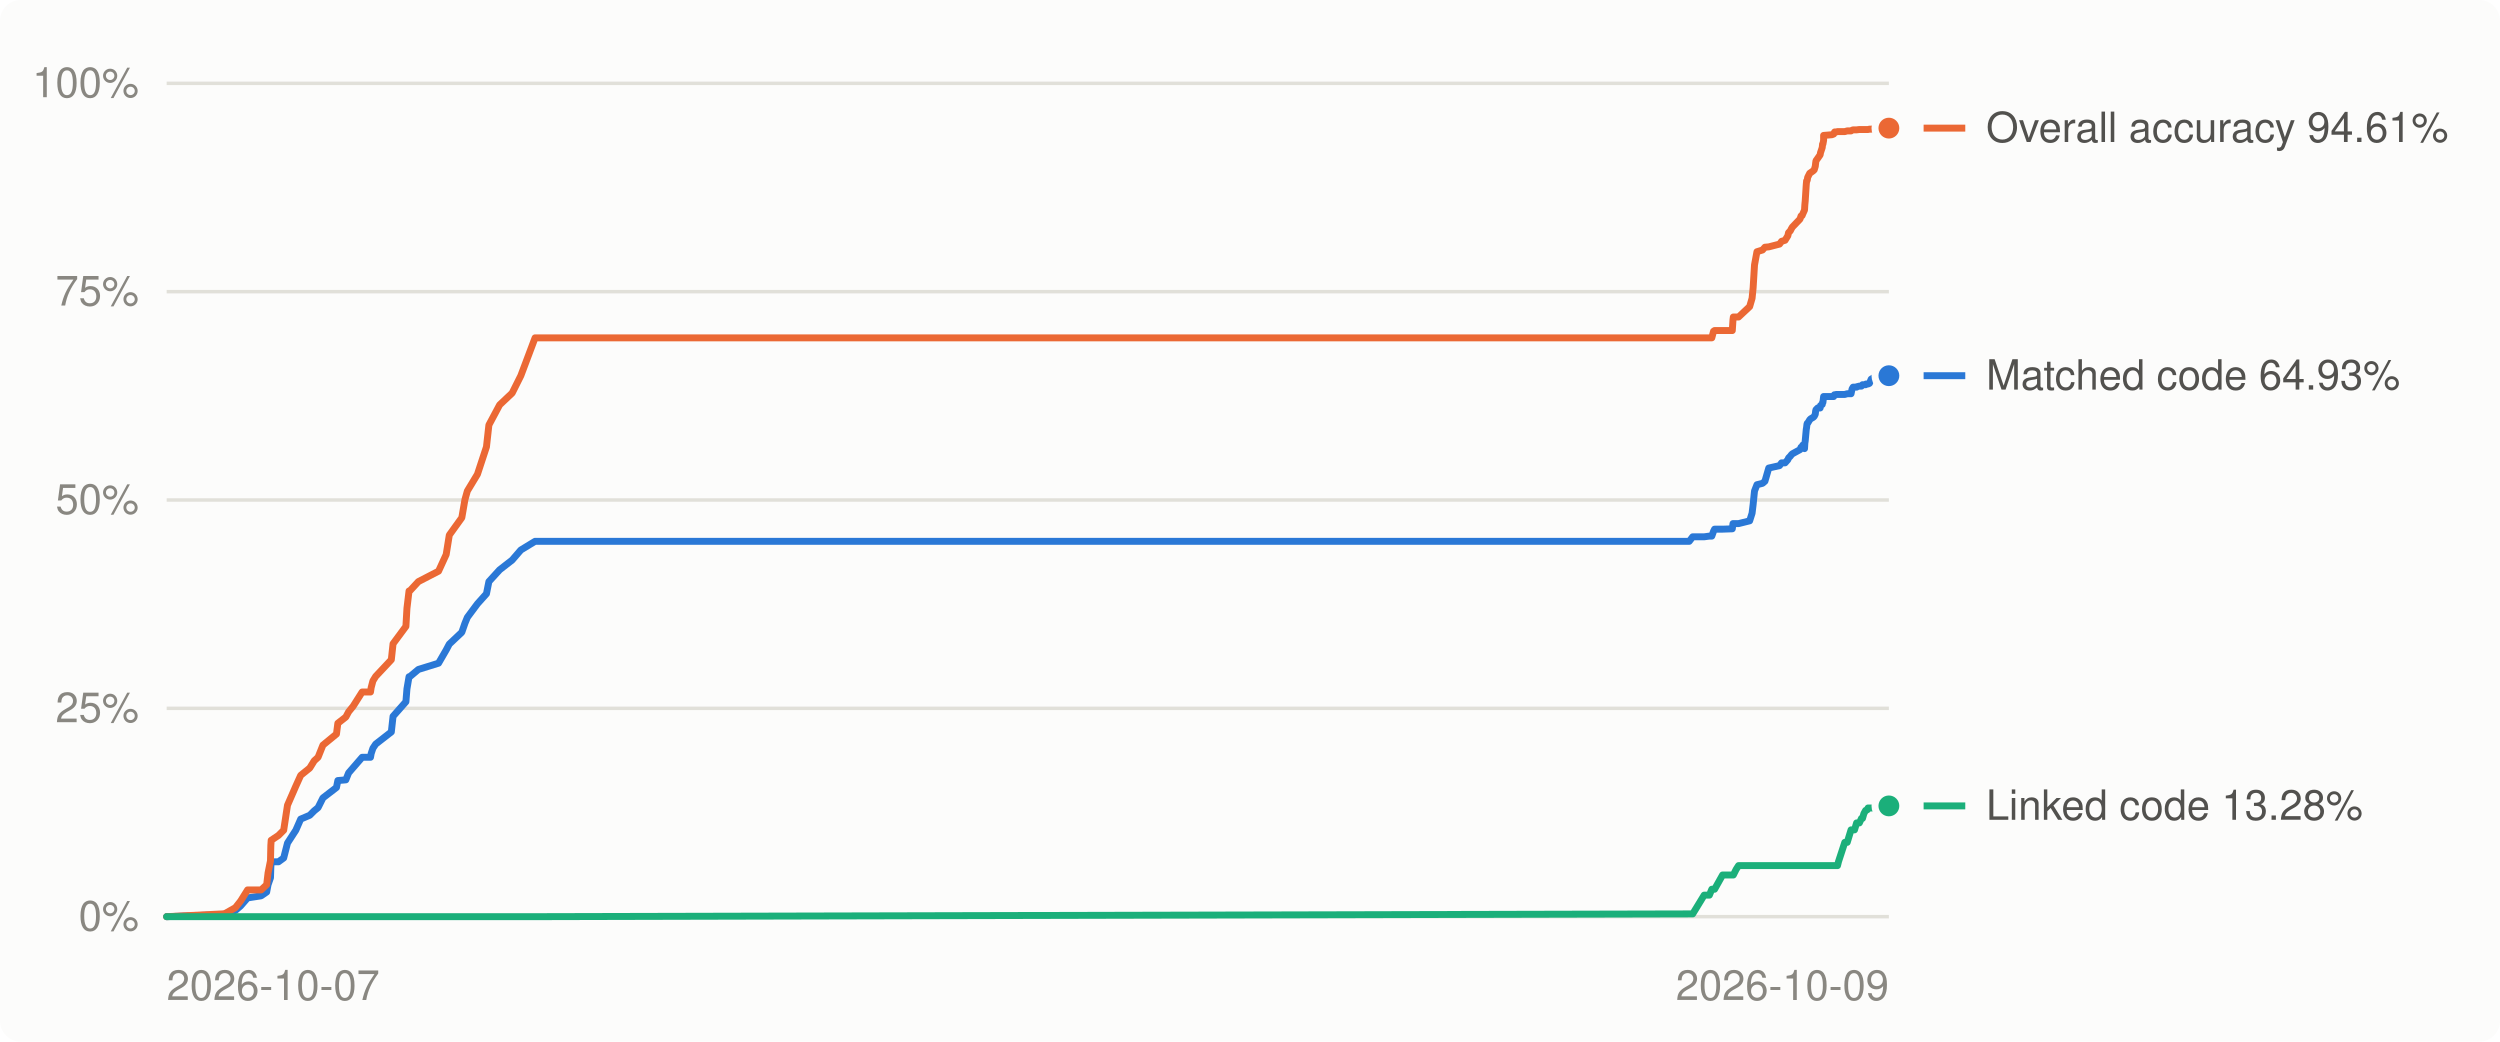
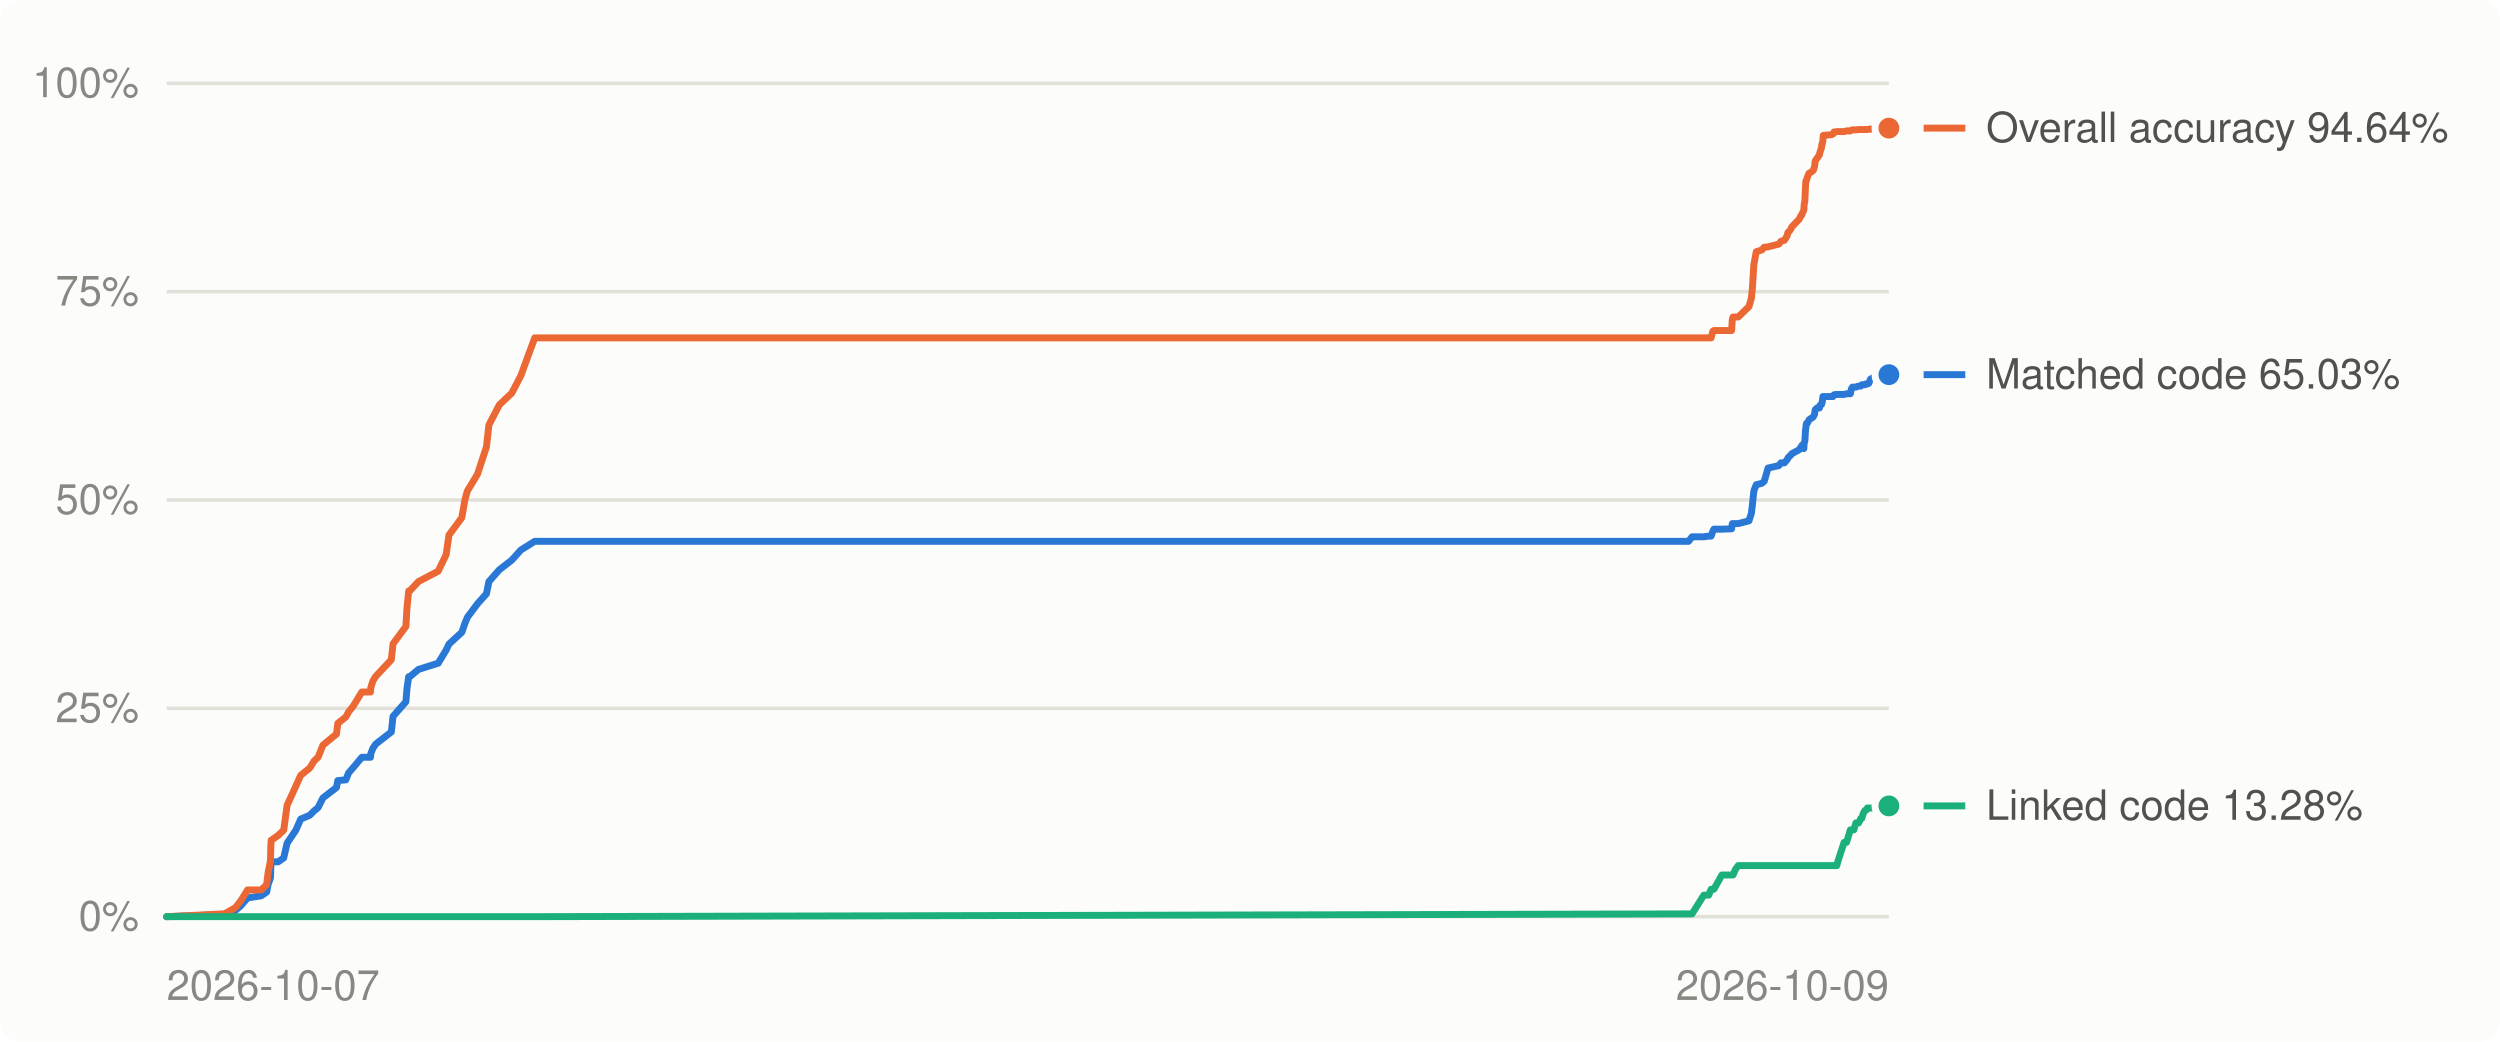
<svg xmlns="http://www.w3.org/2000/svg" viewBox="0 0 720 300" width="720" height="300" role="img" aria-label="Decompilation progress over time">
  <style>
.bg{fill:#fcfcfb}.grid{stroke:#e1e0d9}.muted{fill:#898781}.lbl{fill:#52514e}.ln0{stroke:#2a78d6}.dot0{fill:#2a78d6;stroke:#fcfcfb}.ln1{stroke:#eb6834}.dot1{fill:#eb6834;stroke:#fcfcfb}.ln2{stroke:#1baf7a}.dot2{fill:#1baf7a;stroke:#fcfcfb}
@media (prefers-color-scheme: dark){.bg{fill:#1a1a19}.grid{stroke:#2c2c2a}.muted{fill:#898781}.lbl{fill:#c3c2b7}.ln0{stroke:#3987e5}.dot0{fill:#3987e5;stroke:#1a1a19}.ln1{stroke:#d95926}.dot1{fill:#d95926;stroke:#1a1a19}.ln2{stroke:#199e70}.dot2{fill:#199e70;stroke:#1a1a19}}
text{font:12px -apple-system,BlinkMacSystemFont,'Segoe UI',Helvetica,Arial,sans-serif}
</style>
  <rect class="bg" width="720" height="300" rx="6" />
  <line x1="48" x2="544" y1="264.0" y2="264.0" class="grid" stroke-width="1" />
  <text x="40" y="268.0" class="muted" text-anchor="end">0%</text>
  <line x1="48" x2="544" y1="204.0" y2="204.0" class="grid" stroke-width="1" />
  <text x="40" y="208.0" class="muted" text-anchor="end">25%</text>
  <line x1="48" x2="544" y1="144.0" y2="144.0" class="grid" stroke-width="1" />
  <text x="40" y="148.0" class="muted" text-anchor="end">50%</text>
  <line x1="48" x2="544" y1="84.0" y2="84.0" class="grid" stroke-width="1" />
  <text x="40" y="88.0" class="muted" text-anchor="end">75%</text>
  <line x1="48" x2="544" y1="24.0" y2="24.0" class="grid" stroke-width="1" />
  <text x="40" y="28.0" class="muted" text-anchor="end">100%</text>
  <text class="muted" x="48.0" y="288" text-anchor="start">2026-10-07</text>
  <text class="muted" x="544.0" y="288" text-anchor="end">2026-10-09</text>
-   <polyline points="48.0,264.0 64.1,263.4 64.8,263.3 67.8,262.2 69.3,260.9 71.3,258.6 75.2,258.0 76.8,256.9 77.2,254.8 77.9,252.8 78.0,249.7 78.1,248.2 80.2,248.2 81.7,247.1 82.8,242.8 85.2,239.1 86.6,235.9 89.2,234.8 90.5,233.5 91.6,232.6 93.0,229.8 96.9,226.8 97.3,224.8 99.6,224.6 100.4,222.6 101.7,221.1 104.3,218.1 106.7,218.1 106.9,217.0 107.4,215.5 108.2,214.3 112.7,210.8 113.2,206.3 116.9,202.1 117.2,198.4 117.8,194.9 118.0,194.9 120.5,192.8 126.3,191.0 128.5,187.2 129.4,185.5 133.0,182.1 133.9,179.5 134.6,177.8 137.5,173.9 140.1,171.0 140.8,167.5 143.9,164.1 147.5,161.3 150.0,158.4 154.1,155.9 486.5,155.9 487.5,154.6 490.8,154.6 492.3,154.4 493.0,154.4 493.5,153.0 493.8,152.4 496.1,152.4 498.9,152.3 499.1,150.8 499.2,150.8 500.0,150.8 500.7,150.8 503.9,150.0 504.6,147.8 504.9,145.3 505.3,141.4 506.0,139.6 507.6,139.2 508.3,138.6 509.4,134.8 512.5,134.1 513.1,133.3 514.1,133.3 514.9,132.4 515.1,131.9 515.5,131.5 515.6,131.4 515.9,131.0 516.2,130.7 518.4,129.5 518.7,128.8 519.0,128.7 519.2,128.2 519.7,129.2 519.8,127.6 519.9,127.0 520.2,123.7 520.3,123.1 520.4,122.2 520.5,121.9 520.6,121.9 521.2,120.9 521.5,120.6 522.2,120.2 522.5,119.9 522.8,119.3 522.9,118.4 523.0,118.0 523.5,117.5 524.2,117.5 524.3,116.8 524.8,116.5 524.9,115.9 525.0,115.9 525.2,114.2 525.2,114.2 526.4,114.2 527.6,114.2 528.1,114.2 528.3,113.7 528.4,113.7 528.9,113.6 529.2,113.6 529.5,113.6 531.3,113.6 532.0,113.4 533.1,113.4 533.4,112.0 533.7,111.5 534.1,111.5 534.7,111.5 534.7,111.4 535.5,111.2 536.1,111.2 536.4,110.8 536.8,110.8 537.3,110.8 537.4,110.6 537.8,110.6 537.9,110.6 538.0,110.6 538.4,110.4 538.9,109.2 540.6,108.2 544.0,108.2" fill="none" class="ln0" stroke-width="2" stroke-linejoin="round" stroke-linecap="round" />
-   <polyline points="48.0,264.0 64.1,263.2 64.8,263.1 67.8,261.4 69.3,259.5 71.3,256.3 75.2,256.3 76.8,254.8 77.2,251.4 77.9,247.9 78.0,243.5 78.1,242.0 80.2,240.6 81.7,239.1 82.8,231.9 85.2,226.4 86.6,223.3 89.2,221.2 90.5,219.1 91.6,218.1 93.0,214.6 96.9,211.4 97.3,208.3 99.6,206.5 100.4,205.0 101.7,203.4 104.3,199.3 106.7,199.3 106.9,198.0 107.4,196.1 108.2,194.8 112.7,190.0 113.2,185.4 116.9,180.4 117.2,175.2 117.8,170.2 118.0,170.2 120.5,167.5 126.3,164.5 128.5,159.7 129.4,154.1 133.0,149.1 133.9,143.9 134.6,141.4 137.5,136.6 140.1,128.7 140.8,122.4 143.9,116.6 147.5,113.2 150.0,108.2 154.1,97.3 486.5,97.3 487.5,97.3 490.8,97.3 492.3,97.3 493.0,97.3 493.5,95.4 493.8,95.2 496.1,95.2 498.9,95.2 499.1,92.1 499.2,91.3 500.0,91.3 500.7,91.3 503.9,88.3 504.6,85.9 504.9,82.9 505.3,76.3 506.0,72.5 507.6,72.0 508.3,71.2 509.4,71.1 512.5,70.3 513.1,69.5 514.1,69.2 514.9,67.9 515.1,67.0 515.5,66.6 515.6,66.5 515.9,65.9 516.2,65.4 518.4,63.1 518.7,62.2 519.0,62.1 519.2,61.6 519.7,60.5 519.8,58.9 519.9,57.9 520.2,53.2 520.3,52.1 520.4,52.1 520.5,51.8 520.6,51.1 521.2,49.9 521.5,49.7 522.2,49.2 522.5,48.9 522.8,47.9 522.9,47.0 523.0,46.3 523.5,45.6 524.2,44.6 524.3,44.0 524.8,42.5 524.9,41.5 525.0,41.5 525.2,40.4 525.2,39.0 526.4,38.9 527.6,38.8 528.1,38.6 528.3,38.1 528.4,38.0 528.9,38.0 529.2,37.9 529.5,37.9 531.3,37.9 532.0,37.7 533.1,37.7 533.4,37.5 533.7,37.4 534.1,37.4 534.7,37.4 534.7,37.4 535.5,37.3 536.1,37.3 536.4,37.3 536.8,37.3 537.3,37.3 537.4,37.3 537.8,37.3 537.9,37.3 538.0,37.3 538.4,37.2 538.9,37.2 540.6,36.9 544.0,36.9" fill="none" class="ln1" stroke-width="2" stroke-linejoin="round" stroke-linecap="round" />
-   <polyline points="48.0,264.0 64.1,264.0 64.8,264.0 67.8,264.0 69.3,264.0 71.3,264.0 75.2,264.0 76.8,264.0 77.2,264.0 77.9,264.0 78.0,264.0 78.1,264.0 80.2,264.0 81.7,264.0 82.8,264.0 85.2,264.0 86.6,264.0 89.2,264.0 90.5,264.0 91.6,264.0 93.0,264.0 96.9,264.0 97.3,264.0 99.6,264.0 100.4,264.0 101.7,264.0 104.3,264.0 106.7,264.0 106.9,264.0 107.4,264.0 108.2,264.0 112.7,264.0 113.2,264.0 116.9,264.0 117.2,264.0 117.8,264.0 118.0,264.0 120.5,264.0 126.3,264.0 128.5,264.0 129.4,264.0 133.0,264.0 133.9,264.0 134.6,264.0 137.5,264.0 140.1,264.0 140.8,264.0 143.9,264.0 147.5,264.0 150.0,264.0 154.1,264.0 486.5,263.2 487.5,263.2 490.8,257.8 492.3,257.8 493.0,256.1 493.5,256.1 493.8,256.1 496.1,252.0 498.9,252.0 499.1,252.0 499.2,252.0 500.0,250.4 500.7,249.3 503.9,249.3 504.6,249.3 504.9,249.3 505.3,249.3 506.0,249.3 507.6,249.3 508.3,249.3 509.4,249.3 512.5,249.3 513.1,249.3 514.1,249.3 514.9,249.3 515.1,249.3 515.5,249.3 515.6,249.3 515.9,249.3 516.2,249.3 518.4,249.3 518.7,249.3 519.0,249.3 519.2,249.3 519.7,249.3 519.8,249.3 519.9,249.3 520.2,249.3 520.3,249.3 520.4,249.3 520.5,249.3 520.6,249.3 521.2,249.3 521.5,249.3 522.2,249.3 522.5,249.3 522.8,249.3 522.9,249.3 523.0,249.3 523.5,249.3 524.2,249.3 524.3,249.3 524.8,249.3 524.9,249.3 525.0,249.3 525.2,249.3 525.2,249.3 526.4,249.3 527.6,249.3 528.1,249.3 528.3,249.3 528.4,249.3 528.9,249.3 529.2,249.3 529.5,248.1 531.3,242.6 532.0,242.6 533.1,239.0 533.4,239.0 533.7,239.0 534.1,239.0 534.7,237.0 534.7,237.0 535.5,237.0 536.1,235.7 536.4,235.7 536.8,234.3 537.3,233.4 537.4,233.4 537.8,233.2 537.9,232.9 538.0,232.7 538.4,232.7 538.9,232.7 540.6,232.7 544.0,232.1" fill="none" class="ln2" stroke-width="2" stroke-linejoin="round" stroke-linecap="round" />
-   <circle cx="544.0" cy="108.2" r="4" class="dot0" stroke-width="2" />
+   <polyline points="48.0,264.0 64.1,263.4 64.8,263.3 67.8,262.2 69.3,260.9 71.3,258.6 75.2,258.0 76.8,256.9 77.2,254.8 77.9,252.8 78.0,249.7 78.1,248.2 80.1,248.2 81.7,247.1 82.7,242.8 85.2,239.1 86.6,235.9 89.2,234.8 90.5,233.5 91.6,232.6 93.0,229.8 96.9,226.8 97.3,224.8 99.6,224.6 100.4,222.6 101.7,221.1 104.2,218.1 106.7,218.1 106.8,217.0 107.4,215.5 108.2,214.3 112.7,210.8 113.2,206.3 116.9,202.1 117.2,198.4 117.7,194.9 118.0,194.9 120.5,192.8 126.2,191.0 128.5,187.2 129.3,185.5 133.0,182.1 133.9,179.5 134.6,177.8 137.5,173.9 140.1,171.0 140.8,167.5 143.8,164.1 147.4,161.3 150.0,158.4 154.0,155.9 486.3,155.9 487.3,154.6 490.7,154.6 492.1,154.4 492.8,154.4 493.3,153.0 493.6,152.4 495.9,152.4 498.7,152.3 498.9,150.8 499.1,150.8 499.8,150.8 500.6,150.8 503.7,150.0 504.4,147.8 504.7,145.3 505.1,141.4 505.8,139.6 507.4,139.2 508.1,138.6 509.2,134.8 512.3,134.1 512.9,133.3 513.9,133.3 514.7,132.4 514.9,131.9 515.3,131.5 515.4,131.4 515.8,131.0 516.0,130.7 518.2,129.5 518.6,128.8 518.8,128.7 519.0,128.2 519.5,129.2 519.6,127.6 519.8,127.0 520.0,123.7 520.1,123.1 520.2,122.2 520.3,121.9 520.5,121.9 521.0,120.9 521.4,120.6 522.1,120.2 522.3,119.9 522.6,119.3 522.7,118.4 522.8,118.0 523.3,117.5 524.0,117.5 524.1,116.8 524.6,116.5 524.7,115.9 524.8,115.9 525.0,114.2 525.1,114.2 526.2,114.2 527.4,114.2 527.9,114.2 528.2,113.7 528.2,113.7 528.7,113.6 529.0,113.6 529.3,113.6 531.1,113.6 531.8,113.4 532.9,113.4 533.2,112.0 533.5,111.5 533.9,111.5 534.5,111.5 534.6,111.4 535.3,111.2 535.9,111.2 536.2,110.8 536.6,110.8 537.1,110.8 537.2,110.6 537.6,110.6 537.7,110.6 537.8,110.6 538.2,110.4 538.7,109.2 540.4,108.2 543.8,108.2 544.0,107.9" fill="none" class="ln0" stroke-width="2" stroke-linejoin="round" stroke-linecap="round" />
+   <polyline points="48.0,264.0 64.1,263.2 64.8,263.1 67.8,261.4 69.3,259.5 71.3,256.3 75.2,256.3 76.8,254.8 77.2,251.4 77.9,247.9 78.0,243.5 78.1,242.0 80.1,240.6 81.7,239.1 82.7,231.9 85.2,226.4 86.6,223.3 89.2,221.2 90.5,219.1 91.6,218.1 93.0,214.6 96.9,211.4 97.3,208.3 99.6,206.5 100.4,205.0 101.7,203.4 104.2,199.3 106.7,199.3 106.8,198.0 107.4,196.1 108.2,194.8 112.7,190.0 113.2,185.4 116.9,180.4 117.2,175.2 117.7,170.2 118.0,170.2 120.5,167.5 126.2,164.5 128.5,159.7 129.3,154.1 133.0,149.1 133.9,143.9 134.6,141.4 137.5,136.6 140.1,128.7 140.8,122.4 143.8,116.6 147.4,113.2 150.0,108.2 154.0,97.3 486.3,97.3 487.3,97.3 490.7,97.3 492.1,97.3 492.8,97.3 493.3,95.4 493.6,95.2 495.9,95.2 498.7,95.2 498.9,92.1 499.1,91.3 499.8,91.3 500.6,91.3 503.7,88.3 504.4,85.9 504.7,82.9 505.1,76.3 505.8,72.5 507.4,72.0 508.1,71.2 509.2,71.1 512.3,70.3 512.9,69.5 513.9,69.2 514.7,67.9 514.9,67.0 515.3,66.6 515.4,66.5 515.8,65.9 516.0,65.4 518.2,63.1 518.6,62.2 518.8,62.1 519.0,61.6 519.5,60.5 519.6,58.9 519.8,57.9 520.0,53.2 520.1,52.1 520.2,52.1 520.3,51.8 520.5,51.1 521.0,49.9 521.4,49.7 522.1,49.2 522.3,48.9 522.6,47.9 522.7,47.0 522.8,46.3 523.3,45.6 524.0,44.6 524.1,44.0 524.6,42.5 524.7,41.5 524.8,41.5 525.0,40.4 525.1,39.0 526.2,38.9 527.4,38.8 527.9,38.6 528.2,38.1 528.2,38.0 528.7,38.0 529.0,37.9 529.3,37.9 531.1,37.9 531.8,37.7 532.9,37.7 533.2,37.5 533.5,37.4 533.9,37.4 534.5,37.4 534.6,37.4 535.3,37.3 535.9,37.3 536.2,37.3 536.6,37.3 537.1,37.3 537.2,37.3 537.6,37.3 537.7,37.3 537.8,37.3 538.2,37.2 538.7,37.2 540.4,36.9 543.8,36.9 544.0,36.9" fill="none" class="ln1" stroke-width="2" stroke-linejoin="round" stroke-linecap="round" />
+   <polyline points="48.0,264.0 64.1,264.0 64.8,264.0 67.8,264.0 69.3,264.0 71.3,264.0 75.2,264.0 76.8,264.0 77.2,264.0 77.9,264.0 78.0,264.0 78.1,264.0 80.1,264.0 81.7,264.0 82.7,264.0 85.2,264.0 86.6,264.0 89.2,264.0 90.5,264.0 91.6,264.0 93.0,264.0 96.9,264.0 97.3,264.0 99.6,264.0 100.4,264.0 101.7,264.0 104.2,264.0 106.7,264.0 106.8,264.0 107.4,264.0 108.2,264.0 112.7,264.0 113.2,264.0 116.9,264.0 117.2,264.0 117.7,264.0 118.0,264.0 120.5,264.0 126.2,264.0 128.5,264.0 129.3,264.0 133.0,264.0 133.9,264.0 134.6,264.0 137.5,264.0 140.1,264.0 140.8,264.0 143.8,264.0 147.4,264.0 150.0,264.0 154.0,264.0 486.3,263.2 487.3,263.2 490.7,257.8 492.1,257.8 492.8,256.1 493.3,256.1 493.6,256.1 495.9,252.0 498.7,252.0 498.9,252.0 499.1,252.0 499.8,250.4 500.6,249.3 503.7,249.3 504.4,249.3 504.7,249.3 505.1,249.3 505.8,249.3 507.4,249.3 508.1,249.3 509.2,249.3 512.3,249.3 512.9,249.3 513.9,249.3 514.7,249.3 514.9,249.3 515.3,249.3 515.4,249.3 515.8,249.3 516.0,249.3 518.2,249.3 518.6,249.3 518.8,249.3 519.0,249.3 519.5,249.3 519.6,249.3 519.8,249.3 520.0,249.3 520.1,249.3 520.2,249.3 520.3,249.3 520.5,249.3 521.0,249.3 521.4,249.3 522.1,249.3 522.3,249.3 522.6,249.3 522.7,249.3 522.8,249.3 523.3,249.3 524.0,249.3 524.1,249.3 524.6,249.3 524.7,249.3 524.8,249.3 525.0,249.3 525.1,249.3 526.2,249.3 527.4,249.3 527.9,249.3 528.2,249.3 528.2,249.3 528.7,249.3 529.0,249.3 529.3,248.1 531.1,242.6 531.8,242.6 532.9,239.0 533.2,239.0 533.5,239.0 533.9,239.0 534.5,237.0 534.6,237.0 535.3,237.0 535.9,235.7 536.2,235.7 536.6,234.3 537.1,233.4 537.2,233.4 537.6,233.2 537.7,232.9 537.8,232.7 538.2,232.7 538.7,232.7 540.4,232.7 543.8,232.1 544.0,232.1" fill="none" class="ln2" stroke-width="2" stroke-linejoin="round" stroke-linecap="round" />
+   <circle cx="544.0" cy="107.9" r="4" class="dot0" stroke-width="2" />
  <circle cx="544.0" cy="36.9" r="4" class="dot1" stroke-width="2" />
  <circle cx="544.0" cy="232.1" r="4" class="dot2" stroke-width="2" />
  <line x1="554" x2="566" y1="232.1" y2="232.1" class="ln2" stroke-width="2" />
  <text class="lbl" x="572" y="236.1">Linked code 13.28%</text>
-   <line x1="554" x2="566" y1="108.2" y2="108.2" class="ln0" stroke-width="2" />
-   <text class="lbl" x="572" y="112.2">Matched code 64.93%</text>
+   <line x1="554" x2="566" y1="107.9" y2="107.9" class="ln0" stroke-width="2" />
+   <text class="lbl" x="572" y="111.9">Matched code 65.03%</text>
  <line x1="554" x2="566" y1="36.9" y2="36.9" class="ln1" stroke-width="2" />
-   <text class="lbl" x="572" y="40.9">Overall accuracy 94.61%</text>
+   <text class="lbl" x="572" y="40.9">Overall accuracy 94.64%</text>
</svg>
